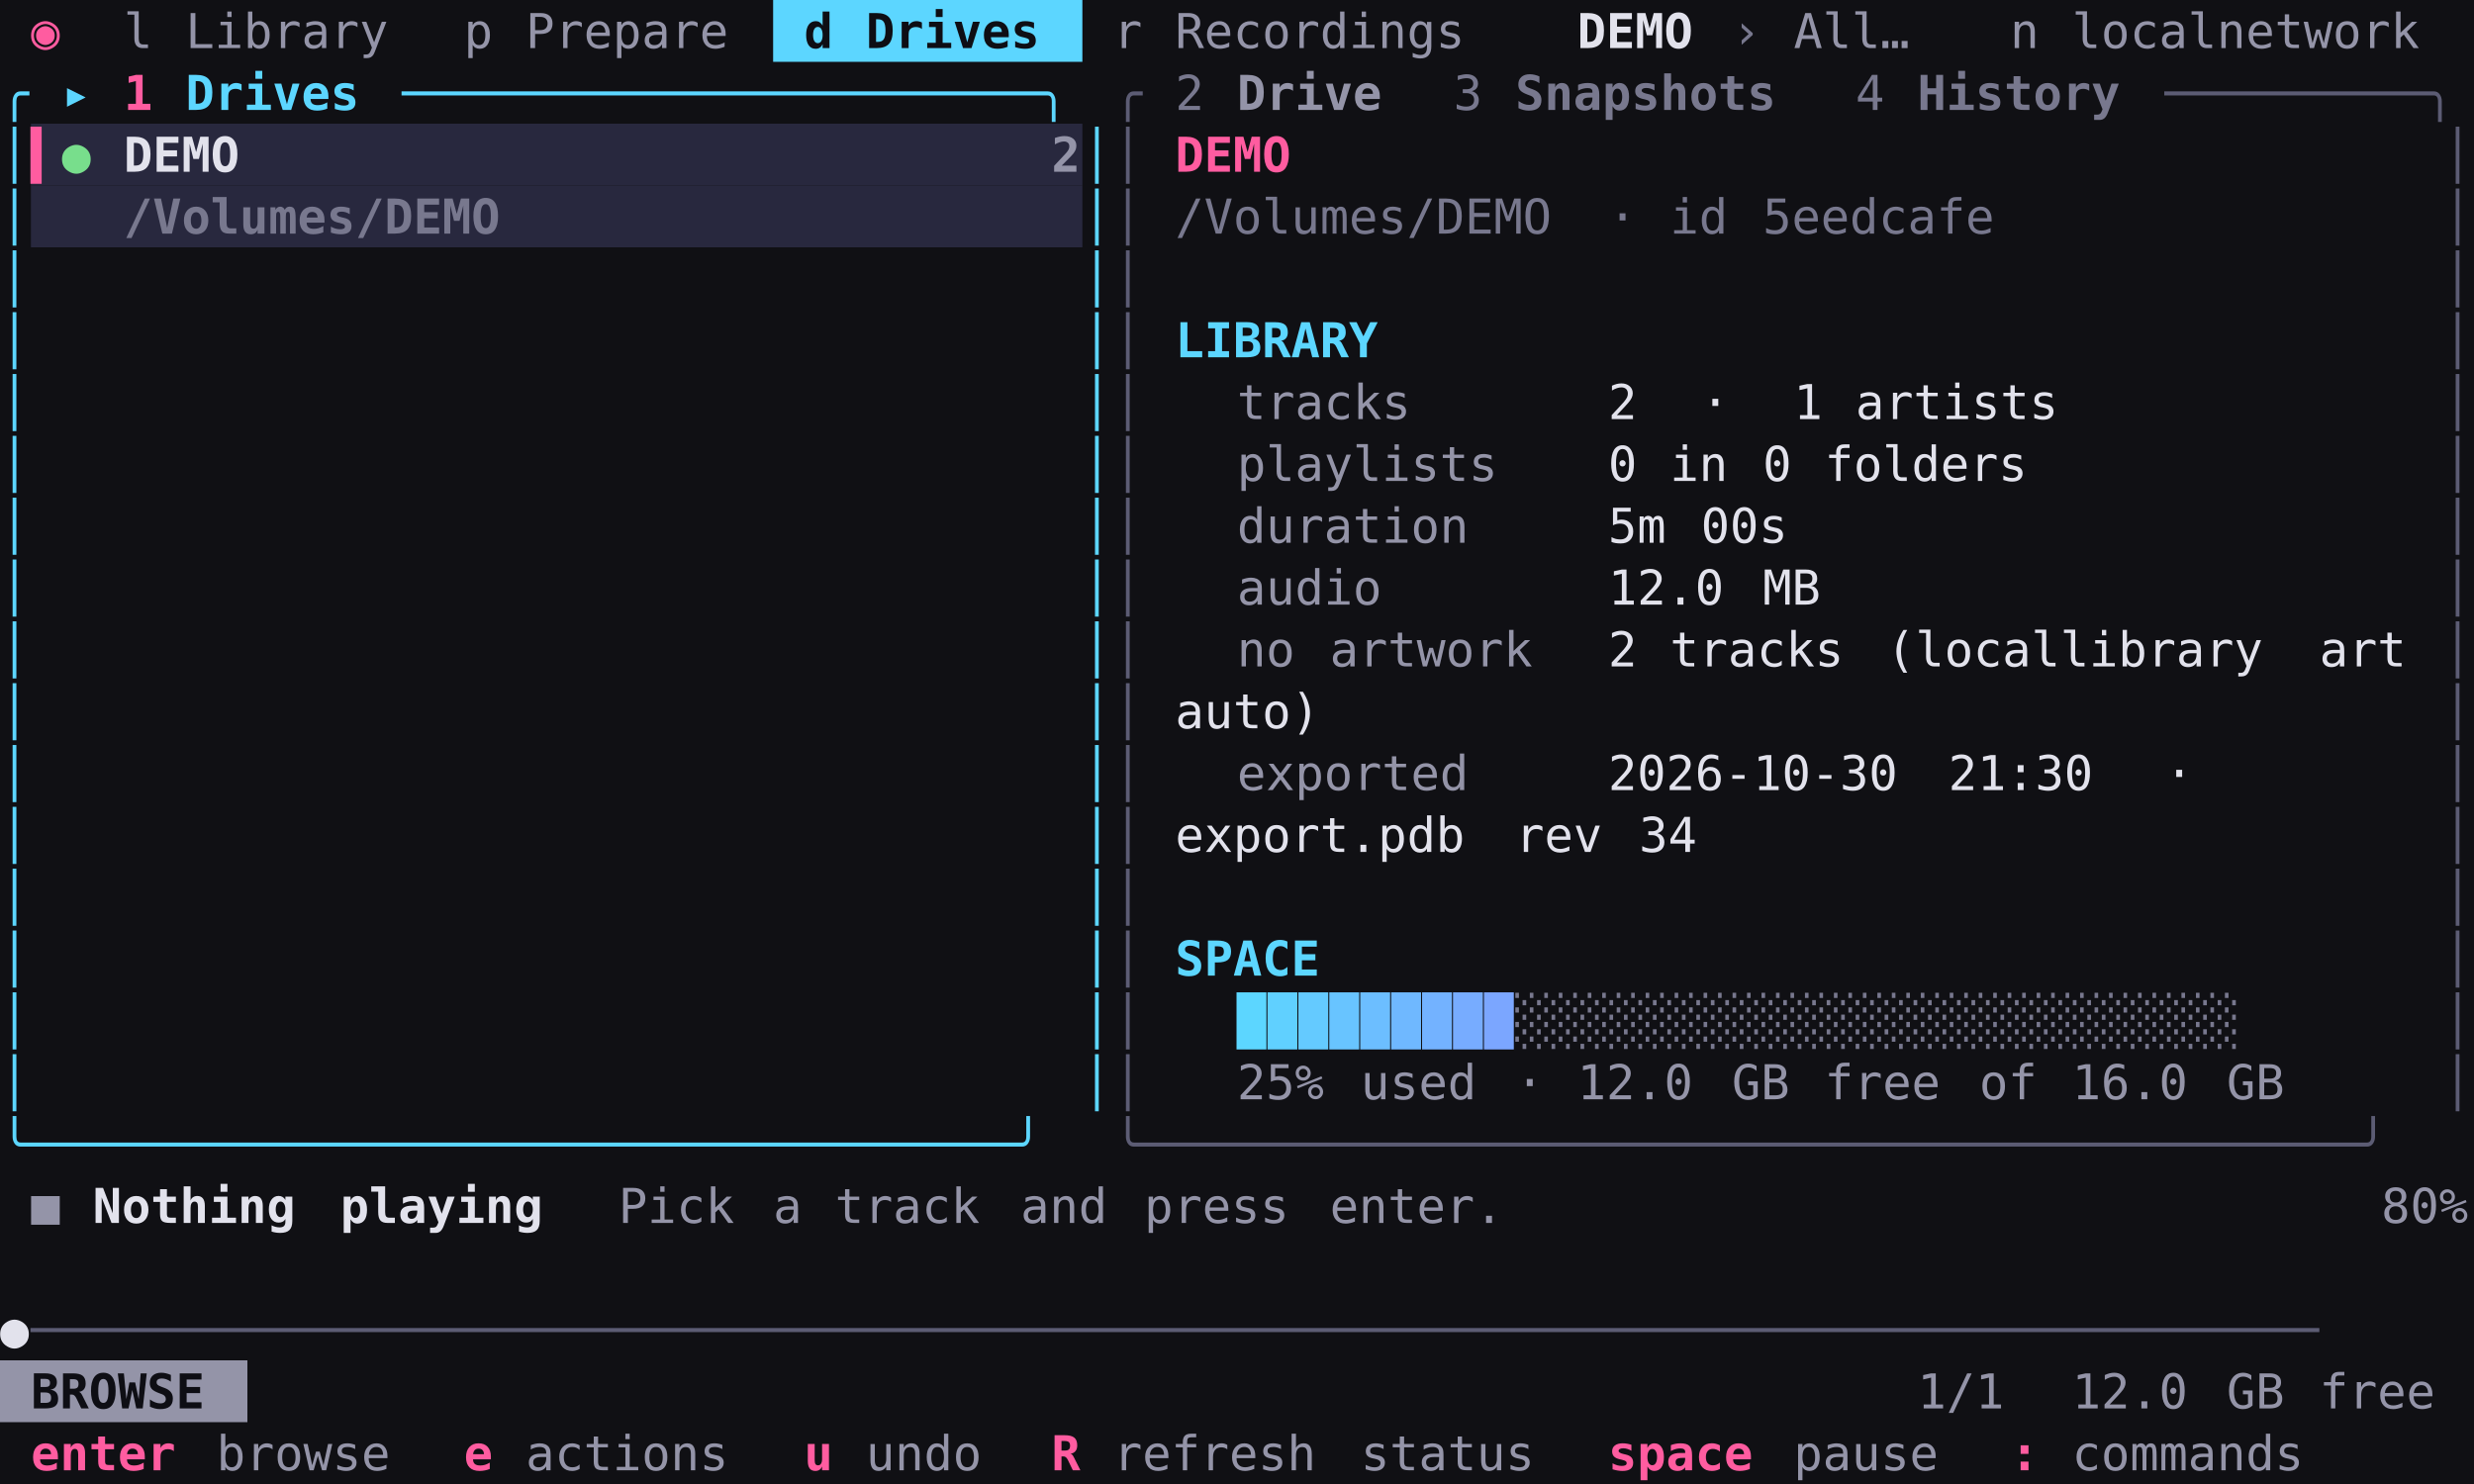
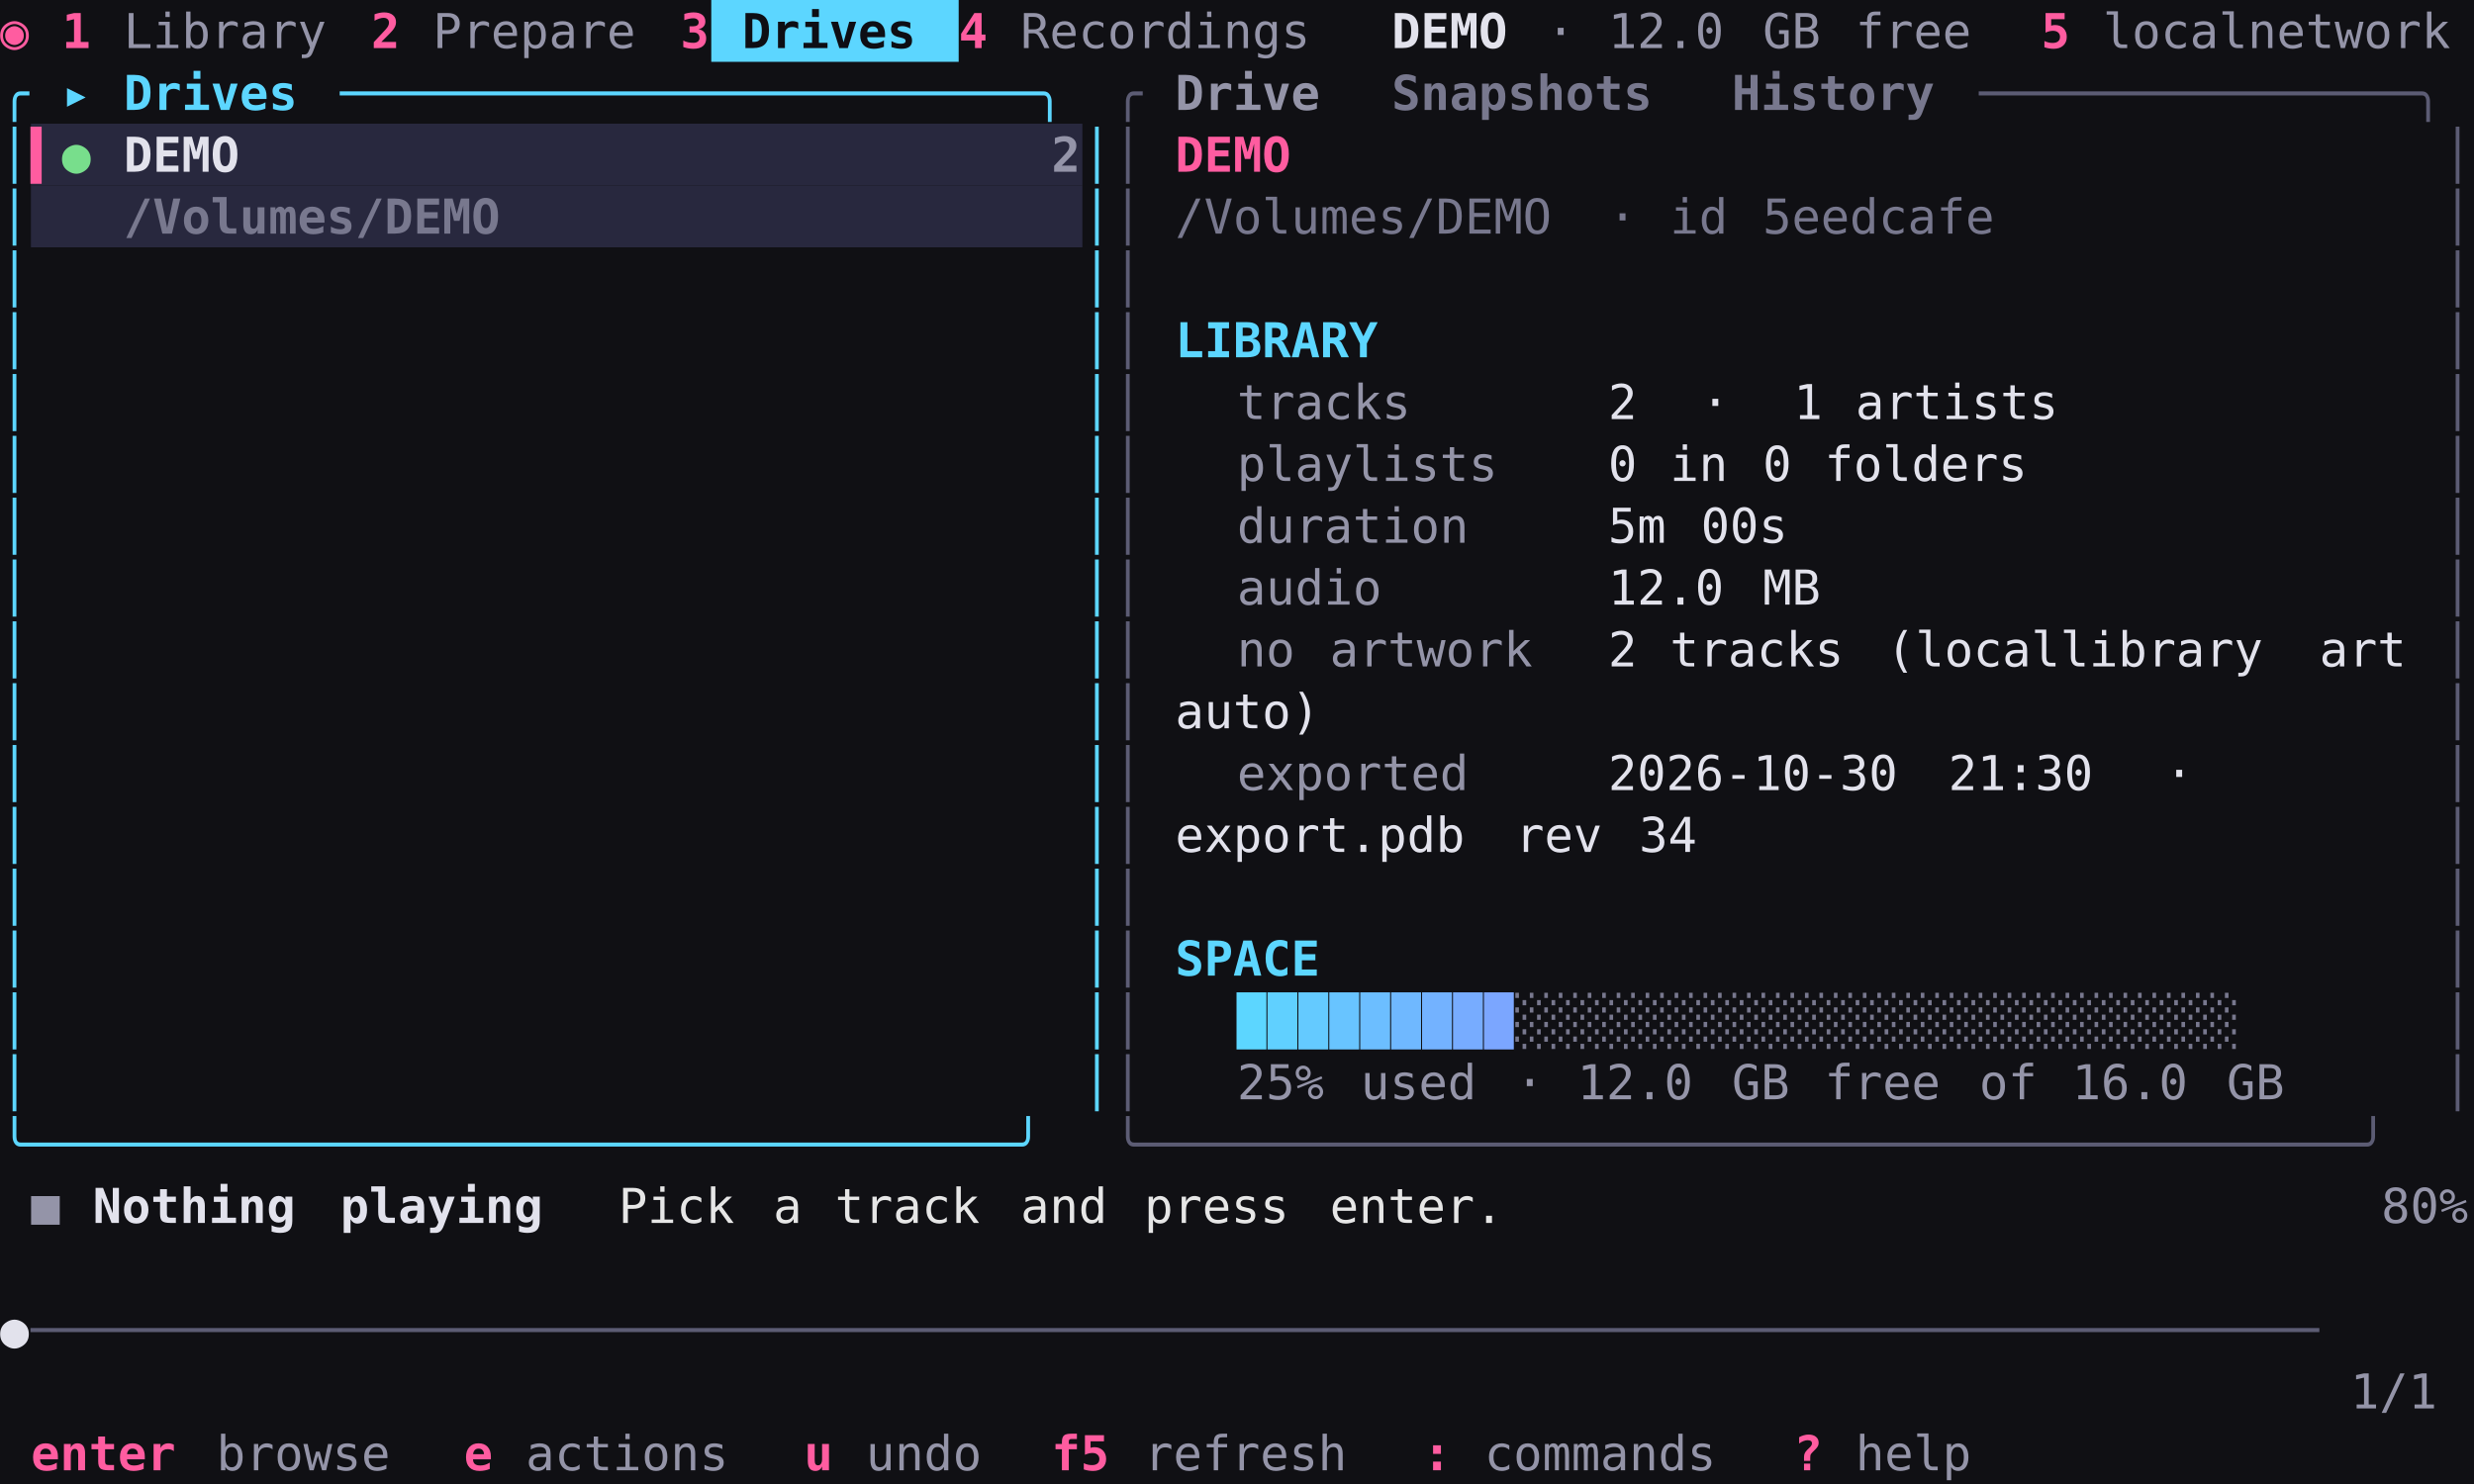
<svg xmlns="http://www.w3.org/2000/svg" viewBox="0 0 720 432" width="720" height="432" font-family="ui-monospace, Menlo, Consolas, monospace" font-size="14">
  <rect width="720" height="432" fill="#101014" />
-   <rect x="225" y="0" width="90" height="18" fill="#5cd6ff" />
-   <text x="9" y="14" fill="#ff5ca0" font-weight="bold">◉</text>
-   <text x="36" y="14" fill="#9494a8">l</text>
-   <text x="54 63 72 81 90 99 108" y="14" fill="#9494a8">Library</text>
-   <text x="135" y="14" fill="#9494a8">p</text>
-   <text x="153 162 171 180 189 198 207" y="14" fill="#9494a8">Prepare</text>
-   <text x="234" y="14" fill="#0e0e14" font-weight="bold">d</text>
-   <text x="252 261 270 279 288 297" y="14" fill="#0e0e14" font-weight="bold">Drives</text>
-   <text x="324" y="14" fill="#9494a8">r</text>
-   <text x="342 351 360 369 378 387 396 405 414 423" y="14" fill="#9494a8">Recordings</text>
-   <text x="459 468 477 486" y="14" fill="#e2e2ec" font-weight="bold">DEMO</text>
-   <text x="504" y="14" fill="#78788e">›</text>
-   <text x="522 531 540 549" y="14" fill="#9494a8">All…</text>
-   <text x="585" y="14" fill="#9494a8">n</text>
-   <text x="603 612 621 630 639 648 657 666 675 684 693 702" y="14" fill="#9494a8">localnetwork</text>
+   <rect x="207" y="0" width="72" height="18" fill="#5cd6ff" />
+   <text x="0" y="14" fill="#ff5ca0" font-weight="bold">◉</text>
+   <text x="18" y="14" fill="#ff5ca0" font-weight="bold">1</text>
+   <text x="36 45 54 63 72 81 90" y="14" fill="#9494a8">Library</text>
+   <text x="108" y="14" fill="#ff5ca0" font-weight="bold">2</text>
+   <text x="126 135 144 153 162 171 180" y="14" fill="#9494a8">Prepare</text>
+   <text x="198" y="14" fill="#ff5ca0" font-weight="bold">3</text>
+   <text x="216 225 234 243 252 261" y="14" fill="#0e0e14" font-weight="bold">Drives</text>
+   <text x="279" y="14" fill="#ff5ca0" font-weight="bold">4</text>
+   <text x="297 306 315 324 333 342 351 360 369 378" y="14" fill="#9494a8">Recordings</text>
+   <text x="405 414 423 432" y="14" fill="#e2e2ec" font-weight="bold">DEMO</text>
+   <text x="450" y="14" fill="#9494a8">·</text>
+   <text x="468 477 486 495" y="14" fill="#9494a8">12.0</text>
+   <text x="513 522" y="14" fill="#9494a8">GB</text>
+   <text x="540 549 558 567" y="14" fill="#9494a8">free</text>
+   <text x="594" y="14" fill="#ff5ca0" font-weight="bold">5</text>
+   <text x="612 621 630 639 648 657 666 675 684 693 702 711" y="14" fill="#9494a8">localnetwork</text>
  <text x="0" y="32" fill="#5cd6ff">╭</text>
  <text x="18" y="32" fill="#5cd6ff" font-weight="bold">▸</text>
-   <text x="36" y="32" fill="#ff5ca0" font-weight="bold">1</text>
-   <text x="54 63 72 81 90 99" y="32" fill="#5cd6ff" font-weight="bold">Drives</text>
-   <text x="117 126 135 144 153 162 171 180 189 198 207 216 225 234 243 252 261 270 279 288 297 306 315" y="32" fill="#5cd6ff">──────────────────────╮</text>
+   <text x="36 45 54 63 72 81" y="32" fill="#5cd6ff" font-weight="bold">Drives</text>
+   <text x="99 108 117 126 135 144 153 162 171 180 189 198 207 216 225 234 243 252 261 270 279 288 297 306 315" y="32" fill="#5cd6ff">────────────────────────╮</text>
  <text x="324" y="32" fill="#5c5c74">╭</text>
-   <text x="342" y="32" fill="#78788e">2</text>
-   <text x="360 369 378 387 396" y="32" fill="#9494a8" font-weight="bold">Drive</text>
-   <text x="423" y="32" fill="#78788e">3</text>
-   <text x="441 450 459 468 477 486 495 504 513" y="32" fill="#78788e" font-weight="bold">Snapshots</text>
-   <text x="540" y="32" fill="#78788e">4</text>
-   <text x="558 567 576 585 594 603 612" y="32" fill="#78788e" font-weight="bold">History</text>
-   <text x="630 639 648 657 666 675 684 693 702 711" y="32" fill="#5c5c74">─────────╮</text>
+   <text x="342 351 360 369 378" y="32" fill="#9494a8" font-weight="bold">Drive</text>
+   <text x="405 414 423 432 441 450 459 468 477" y="32" fill="#78788e" font-weight="bold">Snapshots</text>
+   <text x="504 513 522 531 540 549 558" y="32" fill="#78788e" font-weight="bold">History</text>
+   <text x="576 585 594 603 612 621 630 639 648 657 666 675 684 693 702 711" y="32" fill="#5c5c74">───────────────╮</text>
  <rect x="9" y="36" width="306" height="18" fill="#28283e" />
  <text x="0" y="50" fill="#5cd6ff">│</text>
  <text x="9" y="50" fill="#ff5ca0" font-weight="bold">▍</text>
  <text x="18" y="50" fill="#78de8c" font-weight="bold">●</text>
  <text x="36 45 54 63" y="50" fill="#e2e2ec" font-weight="bold">DEMO</text>
  <text x="306" y="50" fill="#9494a8" font-weight="bold">2</text>
  <text x="315" y="50" fill="#5cd6ff">│</text>
  <text x="324" y="50" fill="#5c5c74">│</text>
  <text x="342 351 360 369" y="50" fill="#ff5ca0" font-weight="bold">DEMO</text>
  <text x="711" y="50" fill="#5c5c74">│</text>
  <rect x="9" y="54" width="306" height="18" fill="#28283e" />
  <text x="0" y="68" fill="#5cd6ff">│</text>
  <text x="36 45 54 63 72 81 90 99 108 117 126 135 144" y="68" fill="#78788e" font-weight="bold">/Volumes/DEMO</text>
  <text x="315" y="68" fill="#5cd6ff">│</text>
  <text x="324" y="68" fill="#5c5c74">│</text>
  <text x="342 351 360 369 378 387 396 405 414 423 432 441 450" y="68" fill="#78788e">/Volumes/DEMO</text>
  <text x="468" y="68" fill="#78788e">·</text>
  <text x="486 495" y="68" fill="#78788e">id</text>
  <text x="513 522 531 540 549 558 567 576" y="68" fill="#78788e">5eedcafe</text>
  <text x="711" y="68" fill="#5c5c74">│</text>
  <text x="0" y="86" fill="#5cd6ff">│</text>
  <text x="315" y="86" fill="#5cd6ff">│</text>
  <text x="324" y="86" fill="#5c5c74">│</text>
  <text x="711" y="86" fill="#5c5c74">│</text>
  <text x="0" y="104" fill="#5cd6ff">│</text>
  <text x="315" y="104" fill="#5cd6ff">│</text>
  <text x="324" y="104" fill="#5c5c74">│</text>
  <text x="342 351 360 369 378 387 396" y="104" fill="#5cd6ff" font-weight="bold">LIBRARY</text>
  <text x="711" y="104" fill="#5c5c74">│</text>
  <text x="0" y="122" fill="#5cd6ff">│</text>
  <text x="315" y="122" fill="#5cd6ff">│</text>
  <text x="324" y="122" fill="#5c5c74">│</text>
  <text x="360 369 378 387 396 405" y="122" fill="#9494a8">tracks</text>
  <text x="468" y="122" fill="#e2e2ec">2</text>
  <text x="495" y="122" fill="#e2e2ec">·</text>
  <text x="522" y="122" fill="#e2e2ec">1</text>
  <text x="540 549 558 567 576 585 594" y="122" fill="#e2e2ec">artists</text>
  <text x="711" y="122" fill="#5c5c74">│</text>
  <text x="0" y="140" fill="#5cd6ff">│</text>
  <text x="315" y="140" fill="#5cd6ff">│</text>
  <text x="324" y="140" fill="#5c5c74">│</text>
  <text x="360 369 378 387 396 405 414 423 432" y="140" fill="#9494a8">playlists</text>
  <text x="468" y="140" fill="#e2e2ec">0</text>
  <text x="486 495" y="140" fill="#e2e2ec">in</text>
  <text x="513" y="140" fill="#e2e2ec">0</text>
  <text x="531 540 549 558 567 576 585" y="140" fill="#e2e2ec">folders</text>
  <text x="711" y="140" fill="#5c5c74">│</text>
  <text x="0" y="158" fill="#5cd6ff">│</text>
  <text x="315" y="158" fill="#5cd6ff">│</text>
  <text x="324" y="158" fill="#5c5c74">│</text>
  <text x="360 369 378 387 396 405 414 423" y="158" fill="#9494a8">duration</text>
  <text x="468 477" y="158" fill="#e2e2ec">5m</text>
  <text x="495 504 513" y="158" fill="#e2e2ec">00s</text>
  <text x="711" y="158" fill="#5c5c74">│</text>
  <text x="0" y="176" fill="#5cd6ff">│</text>
  <text x="315" y="176" fill="#5cd6ff">│</text>
  <text x="324" y="176" fill="#5c5c74">│</text>
  <text x="360 369 378 387 396" y="176" fill="#9494a8">audio</text>
  <text x="468 477 486 495" y="176" fill="#e2e2ec">12.0</text>
  <text x="513 522" y="176" fill="#e2e2ec">MB</text>
  <text x="711" y="176" fill="#5c5c74">│</text>
  <text x="0" y="194" fill="#5cd6ff">│</text>
  <text x="315" y="194" fill="#5cd6ff">│</text>
  <text x="324" y="194" fill="#5c5c74">│</text>
  <text x="360 369" y="194" fill="#9494a8">no</text>
  <text x="387 396 405 414 423 432 441" y="194" fill="#9494a8">artwork</text>
  <text x="468" y="194" fill="#e2e2ec">2</text>
  <text x="486 495 504 513 522 531" y="194" fill="#e2e2ec">tracks</text>
  <text x="549 558 567 576 585 594 603 612 621 630 639 648 657" y="194" fill="#e2e2ec">(locallibrary</text>
  <text x="675 684 693" y="194" fill="#e2e2ec">art</text>
  <text x="711" y="194" fill="#5c5c74">│</text>
  <text x="0" y="212" fill="#5cd6ff">│</text>
  <text x="315" y="212" fill="#5cd6ff">│</text>
  <text x="324" y="212" fill="#5c5c74">│</text>
  <text x="342 351 360 369 378" y="212" fill="#e2e2ec">auto)</text>
  <text x="711" y="212" fill="#5c5c74">│</text>
  <text x="0" y="230" fill="#5cd6ff">│</text>
  <text x="315" y="230" fill="#5cd6ff">│</text>
  <text x="324" y="230" fill="#5c5c74">│</text>
  <text x="360 369 378 387 396 405 414 423" y="230" fill="#9494a8">exported</text>
  <text x="468 477 486 495 504 513 522 531 540 549" y="230" fill="#e2e2ec">2026-10-30</text>
  <text x="567 576 585 594 603" y="230" fill="#e2e2ec">21:30</text>
  <text x="630" y="230" fill="#e2e2ec">·</text>
  <text x="711" y="230" fill="#5c5c74">│</text>
  <text x="0" y="248" fill="#5cd6ff">│</text>
  <text x="315" y="248" fill="#5cd6ff">│</text>
  <text x="324" y="248" fill="#5c5c74">│</text>
  <text x="342 351 360 369 378 387 396 405 414 423" y="248" fill="#e2e2ec">export.pdb</text>
  <text x="441 450 459" y="248" fill="#e2e2ec">rev</text>
  <text x="477 486" y="248" fill="#e2e2ec">34</text>
  <text x="711" y="248" fill="#5c5c74">│</text>
  <text x="0" y="266" fill="#5cd6ff">│</text>
  <text x="315" y="266" fill="#5cd6ff">│</text>
  <text x="324" y="266" fill="#5c5c74">│</text>
  <text x="711" y="266" fill="#5c5c74">│</text>
  <text x="0" y="284" fill="#5cd6ff">│</text>
  <text x="315" y="284" fill="#5cd6ff">│</text>
  <text x="324" y="284" fill="#5c5c74">│</text>
  <text x="342 351 360 369 378" y="284" fill="#5cd6ff" font-weight="bold">SPACE</text>
  <text x="711" y="284" fill="#5c5c74">│</text>
  <text x="0" y="302" fill="#5cd6ff">│</text>
  <text x="315" y="302" fill="#5cd6ff">│</text>
  <text x="324" y="302" fill="#5c5c74">│</text>
  <text x="360" y="302" fill="#5cd6ff">█</text>
  <text x="369" y="302" fill="#60d0ff">█</text>
  <text x="378" y="302" fill="#64caff">█</text>
  <text x="387" y="302" fill="#68c4ff">█</text>
  <text x="396" y="302" fill="#6cbeff">█</text>
  <text x="405" y="302" fill="#6fb8ff">█</text>
  <text x="414" y="302" fill="#73b2ff">█</text>
  <text x="423" y="302" fill="#77acff">█</text>
  <text x="432" y="302" fill="#7ba6ff">█</text>
  <text x="441 450 459 468 477 486 495 504 513 522 531 540 549 558 567 576 585 594 603 612 621 630 639 648 657" y="302" fill="#78788e">░░░░░░░░░░░░░░░░░░░░░░░░░</text>
  <text x="711" y="302" fill="#5c5c74">│</text>
  <text x="0" y="320" fill="#5cd6ff">│</text>
  <text x="315" y="320" fill="#5cd6ff">│</text>
  <text x="324" y="320" fill="#5c5c74">│</text>
  <text x="360 369 378" y="320" fill="#9494a8">25%</text>
  <text x="396 405 414 423" y="320" fill="#9494a8">used</text>
  <text x="441" y="320" fill="#9494a8">·</text>
  <text x="459 468 477 486" y="320" fill="#9494a8">12.0</text>
  <text x="504 513" y="320" fill="#9494a8">GB</text>
  <text x="531 540 549 558" y="320" fill="#9494a8">free</text>
  <text x="576 585" y="320" fill="#9494a8">of</text>
  <text x="603 612 621 630" y="320" fill="#9494a8">16.0</text>
  <text x="648 657" y="320" fill="#9494a8">GB</text>
  <text x="711" y="320" fill="#5c5c74">│</text>
  <text x="0 9 18 27 36 45 54 63 72 81 90 99 108 117 126 135 144 153 162 171 180 189 198 207 216 225 234 243 252 261 270 279 288 297 306 315" y="338" fill="#5cd6ff">╰──────────────────────────────────╯</text>
  <text x="324 333 342 351 360 369 378 387 396 405 414 423 432 441 450 459 468 477 486 495 504 513 522 531 540 549 558 567 576 585 594 603 612 621 630 639 648 657 666 675 684 693 702 711" y="338" fill="#5c5c74">╰──────────────────────────────────────────╯</text>
  <text x="9" y="356" fill="#9494a8">■</text>
  <text x="27 36 45 54 63 72 81" y="356" fill="#e2e2ec" font-weight="bold">Nothing</text>
  <text x="99 108 117 126 135 144 153" y="356" fill="#e2e2ec" font-weight="bold">playing</text>
-   <text x="180 189 198 207" y="356" fill="#9494a8">Pick</text>
-   <text x="225" y="356" fill="#9494a8">a</text>
-   <text x="243 252 261 270 279" y="356" fill="#9494a8">track</text>
-   <text x="297 306 315" y="356" fill="#9494a8">and</text>
-   <text x="333 342 351 360 369" y="356" fill="#9494a8">press</text>
-   <text x="387 396 405 414 423 432" y="356" fill="#9494a8">enter.</text>
+   <text x="180 189 198 207" y="356" fill="#e6e6e6">Pick</text>
+   <text x="225" y="356" fill="#e6e6e6">a</text>
+   <text x="243 252 261 270 279" y="356" fill="#e6e6e6">track</text>
+   <text x="297 306 315" y="356" fill="#e6e6e6">and</text>
+   <text x="333 342 351 360 369" y="356" fill="#e6e6e6">press</text>
+   <text x="387 396 405 414 423 432" y="356" fill="#e6e6e6">enter.</text>
  <text x="693 702 711" y="356" fill="#9494a8">80%</text>
  <text x="0" y="392" fill="#e2e2ec">●</text>
  <text x="9 18 27 36 45 54 63 72 81 90 99 108 117 126 135 144 153 162 171 180 189 198 207 216 225 234 243 252 261 270 279 288 297 306 315 324 333 342 351 360 369 378 387 396 405 414 423 432 441 450 459 468 477 486 495 504 513 522 531 540 549 558 567 576 585 594 603 612 621 630 639 648 657 666 675 684 693 702 711" y="392" fill="#5c5c74">───────────────────────────────────────────────────────────────────────────────</text>
-   <rect x="0" y="396" width="72" height="18" fill="#9494a8" />
-   <text x="9 18 27 36 45 54" y="410" fill="#0e0e14" font-weight="bold">BROWSE</text>
-   <text x="558 567 576" y="410" fill="#9494a8">1/1</text>
-   <text x="603 612 621 630" y="410" fill="#9494a8">12.0</text>
-   <text x="648 657" y="410" fill="#9494a8">GB</text>
-   <text x="675 684 693 702" y="410" fill="#9494a8">free</text>
+   <text x="684 693 702" y="410" fill="#9494a8">1/1</text>
  <text x="9 18 27 36 45" y="428" fill="#ff5ca0" font-weight="bold">enter</text>
  <text x="63 72 81 90 99 108" y="428" fill="#9494a8">browse</text>
  <text x="135" y="428" fill="#ff5ca0" font-weight="bold">e</text>
  <text x="153 162 171 180 189 198 207" y="428" fill="#9494a8">actions</text>
  <text x="234" y="428" fill="#ff5ca0" font-weight="bold">u</text>
  <text x="252 261 270 279" y="428" fill="#9494a8">undo</text>
-   <text x="306" y="428" fill="#ff5ca0" font-weight="bold">R</text>
-   <text x="324 333 342 351 360 369 378" y="428" fill="#9494a8">refresh</text>
-   <text x="396 405 414 423 432 441" y="428" fill="#9494a8">status</text>
-   <text x="468 477 486 495 504" y="428" fill="#ff5ca0" font-weight="bold">space</text>
-   <text x="522 531 540 549 558" y="428" fill="#9494a8">pause</text>
-   <text x="585" y="428" fill="#ff5ca0" font-weight="bold">:</text>
-   <text x="603 612 621 630 639 648 657 666" y="428" fill="#9494a8">commands</text>
+   <text x="306 315" y="428" fill="#ff5ca0" font-weight="bold">f5</text>
+   <text x="333 342 351 360 369 378 387" y="428" fill="#9494a8">refresh</text>
+   <text x="414" y="428" fill="#ff5ca0" font-weight="bold">:</text>
+   <text x="432 441 450 459 468 477 486 495" y="428" fill="#9494a8">commands</text>
+   <text x="522" y="428" fill="#ff5ca0" font-weight="bold">?</text>
+   <text x="540 549 558 567" y="428" fill="#9494a8">help</text>
</svg>
